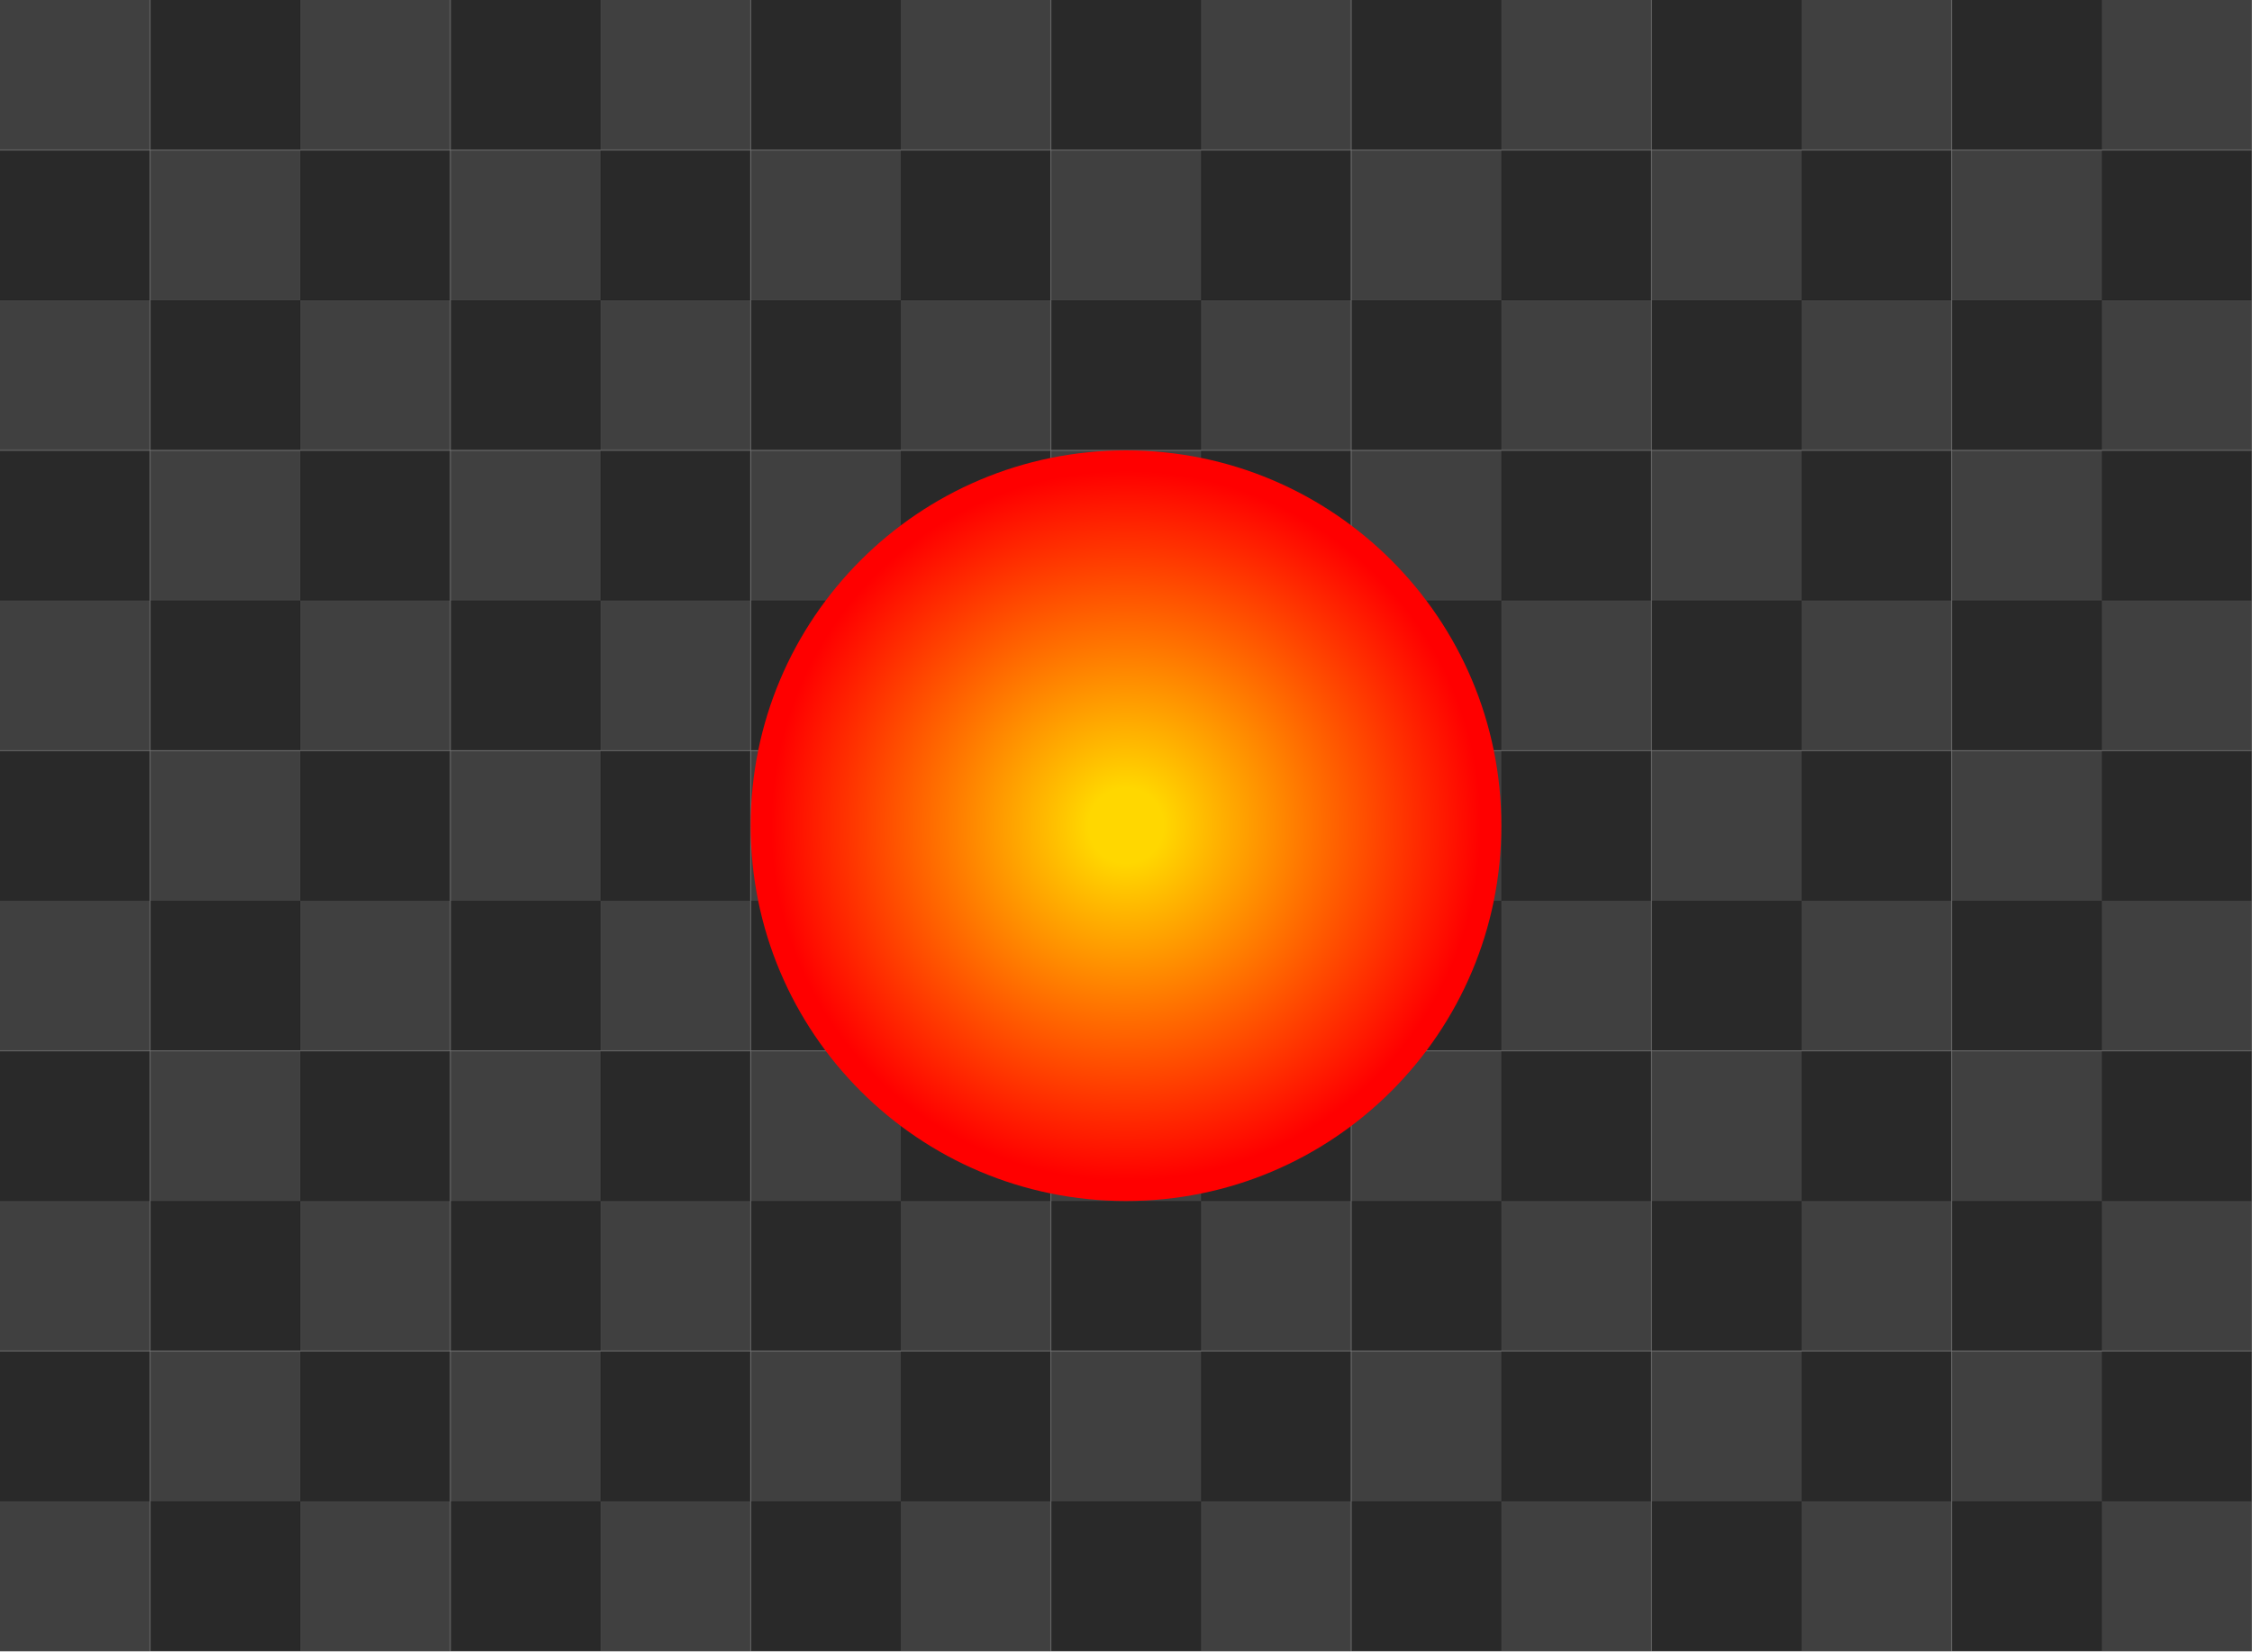
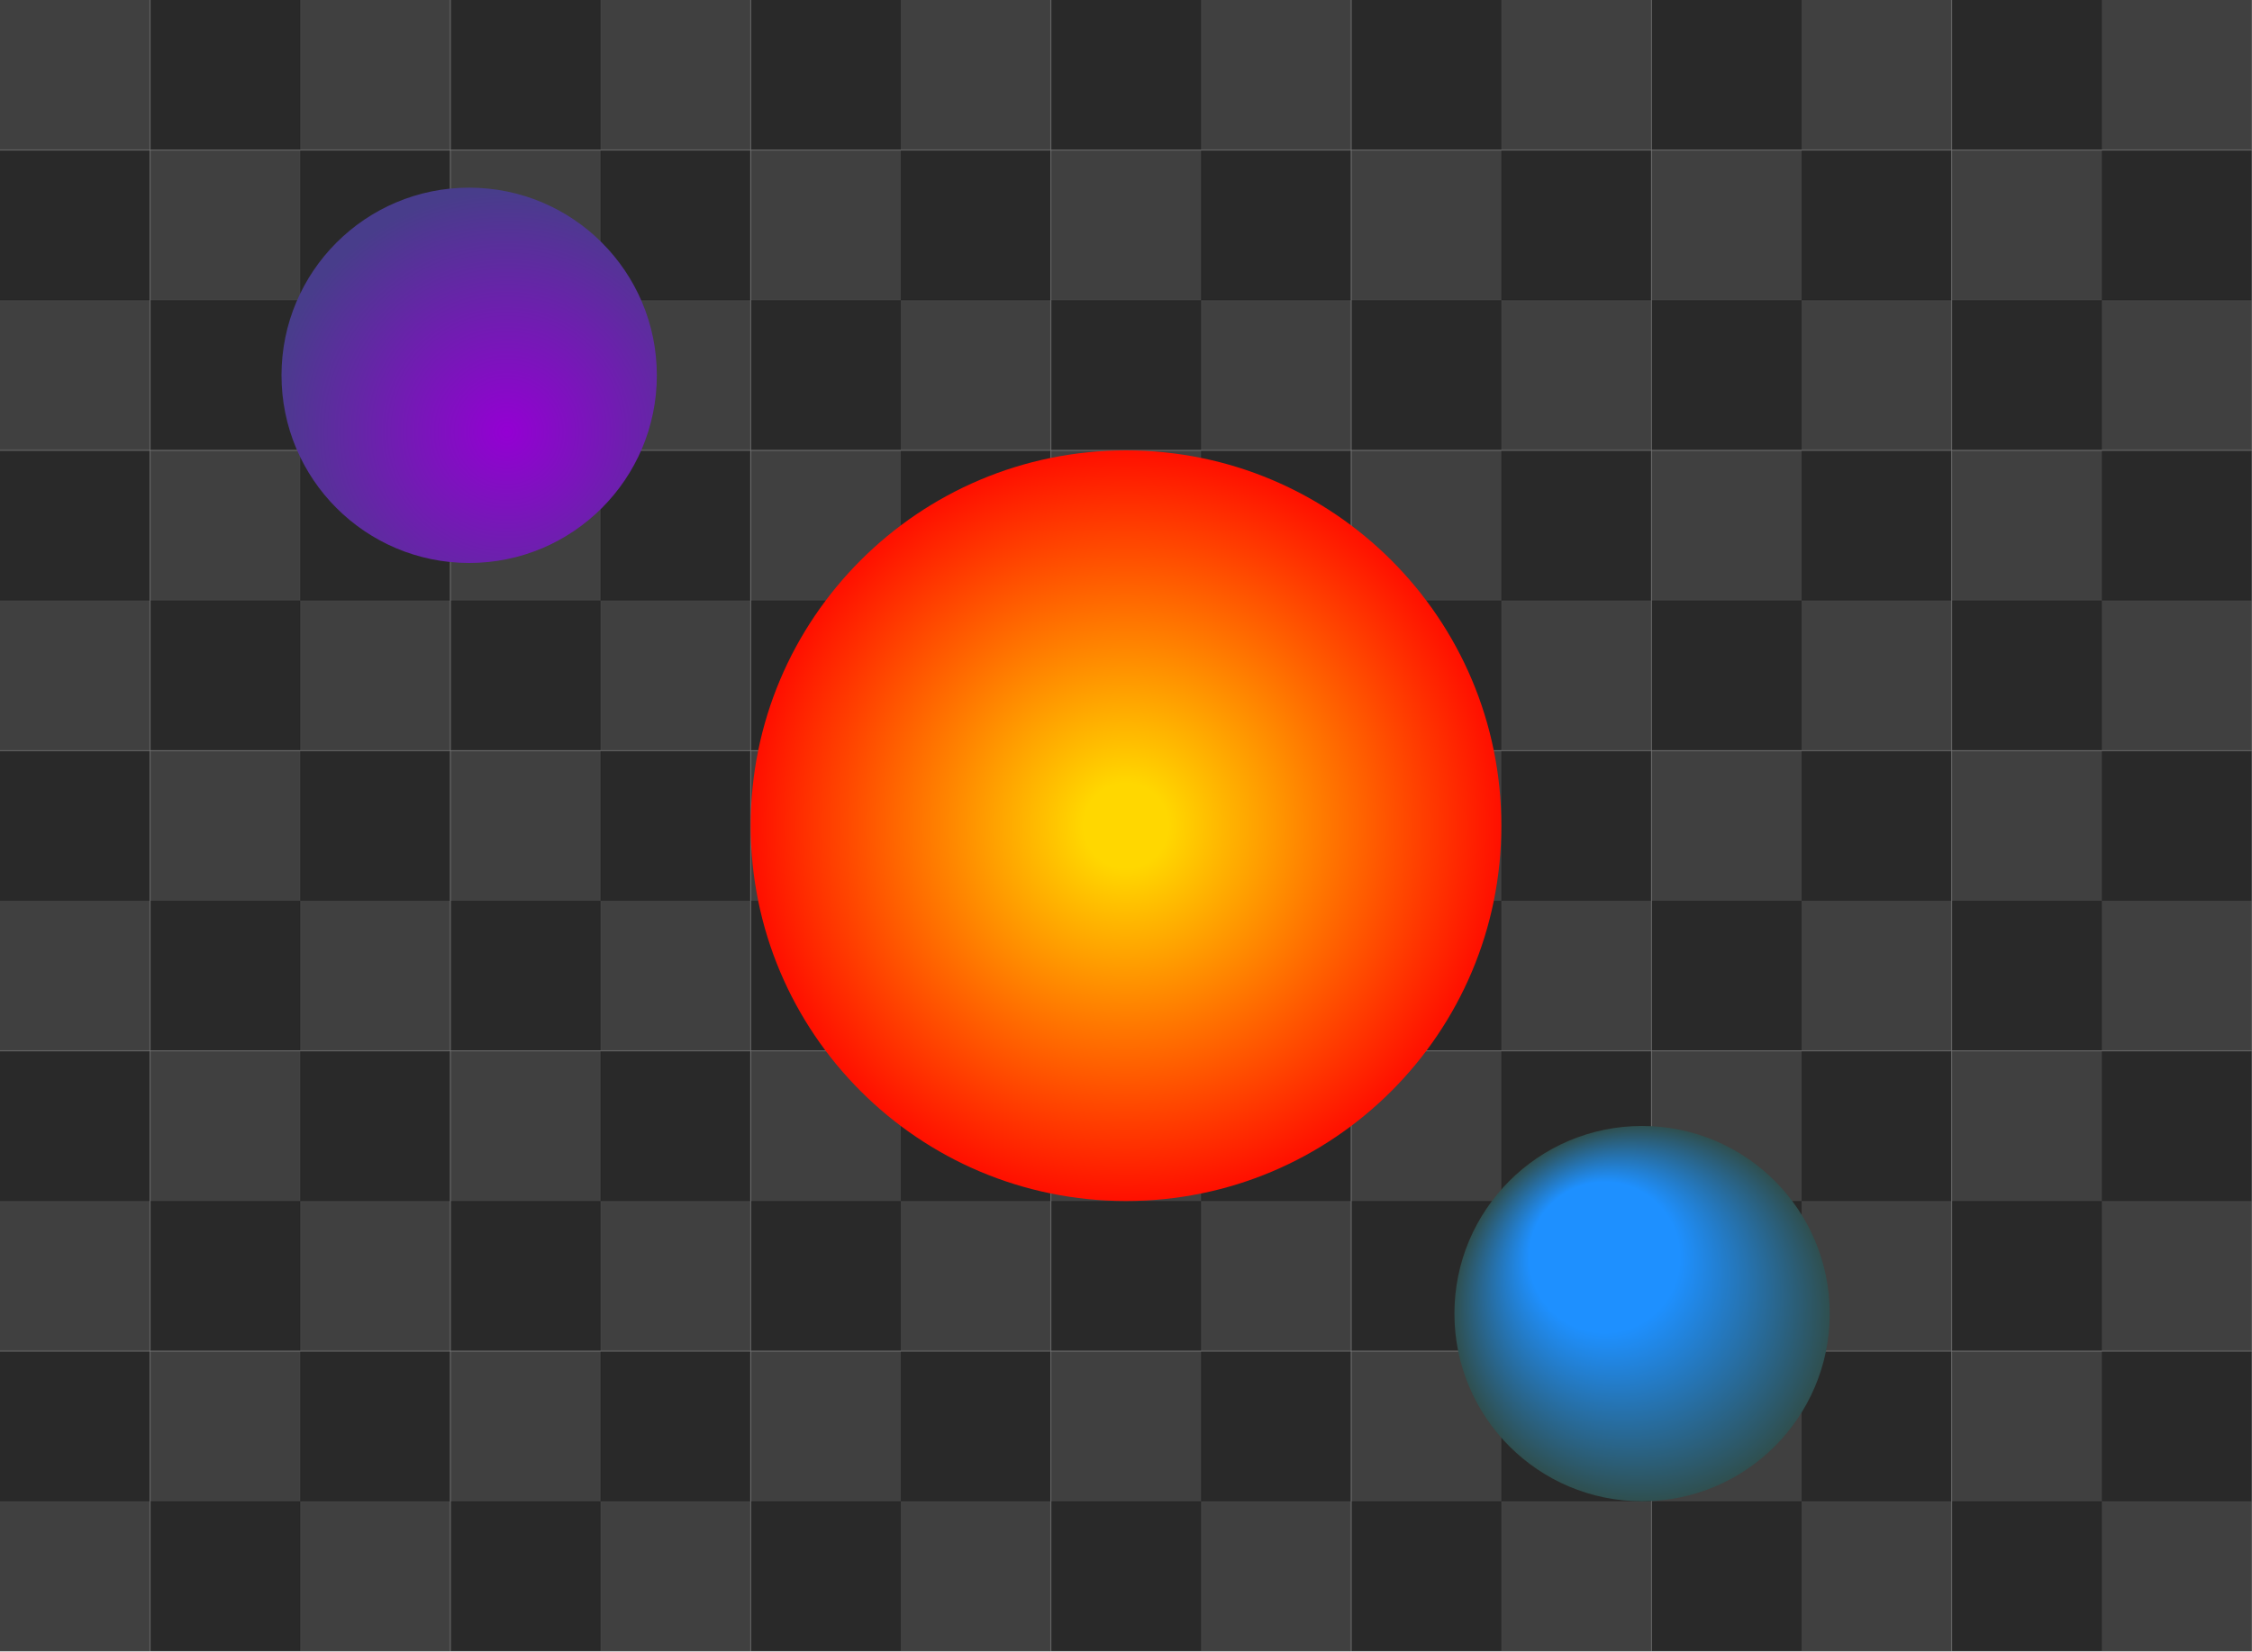
<svg xmlns="http://www.w3.org/2000/svg" width="480" height="352">
  <defs>
    <pattern id="checkerboard" x="0" y="0" width="64" height="64" patternUnits="userSpaceOnUse">
      <rect x="0" y="0" width="32" height="32" fill="#404040" />
      <rect x="32" y="0" width="32" height="32" fill="#292929" />
      <rect x="0" y="32" width="32" height="32" fill="#292929" />
      <rect x="32" y="32" width="32" height="32" fill="#404040" />
    </pattern>
-     <radialGradient id="myGradient">
+     <radialGradient id="red" cx="240" cy="176" r="90" gradientUnits="userSpaceOnUse">
      <stop offset="10%" stop-color="gold" />
      <stop offset="95%" stop-color="red" />
    </radialGradient>
-     <linearGradient id="magenta" x1="0" x2="1" y1="1" y2="1">
-       <stop offset="10%" stop-color="gold" />
-       <stop offset="95%" stop-color="red" />
-     </linearGradient>
+     <radialGradient id="blue" cx="0.6" cy="0.65" r="0.8">
+       <stop stop-color="darkviolet" />
+       <stop offset="80%" stop-color="darkslateblue" />
+     </radialGradient>
+     <radialGradient id="green" fx="0.4" fy="0.35" fr="0.2" cr="0.2">
+       <stop stop-color="dodgerblue" />
+       <stop offset="100%" stop-color="darkslategray" />
+     </radialGradient>
    <rect id="frame" x="160" y="96" width="160" height="160" />
-     <circle id="frame1" cx="240" cy="176" r="80" />
  </defs>
  <rect x="0" y="0" width="480" height="352" fill="url(#checkerboard)" />
-   <circle id="frame1" cx="240" cy="176" r="80" fill="url(#myGradient)" />
+   <circle cx="240" cy="176" r="80" fill="url(#red)" />
+   <circle cx="100" cy="80" r="40" fill="url(#blue)" />
+   <circle cx="350" cy="280" r="40" fill="url(#green)" />
</svg>
